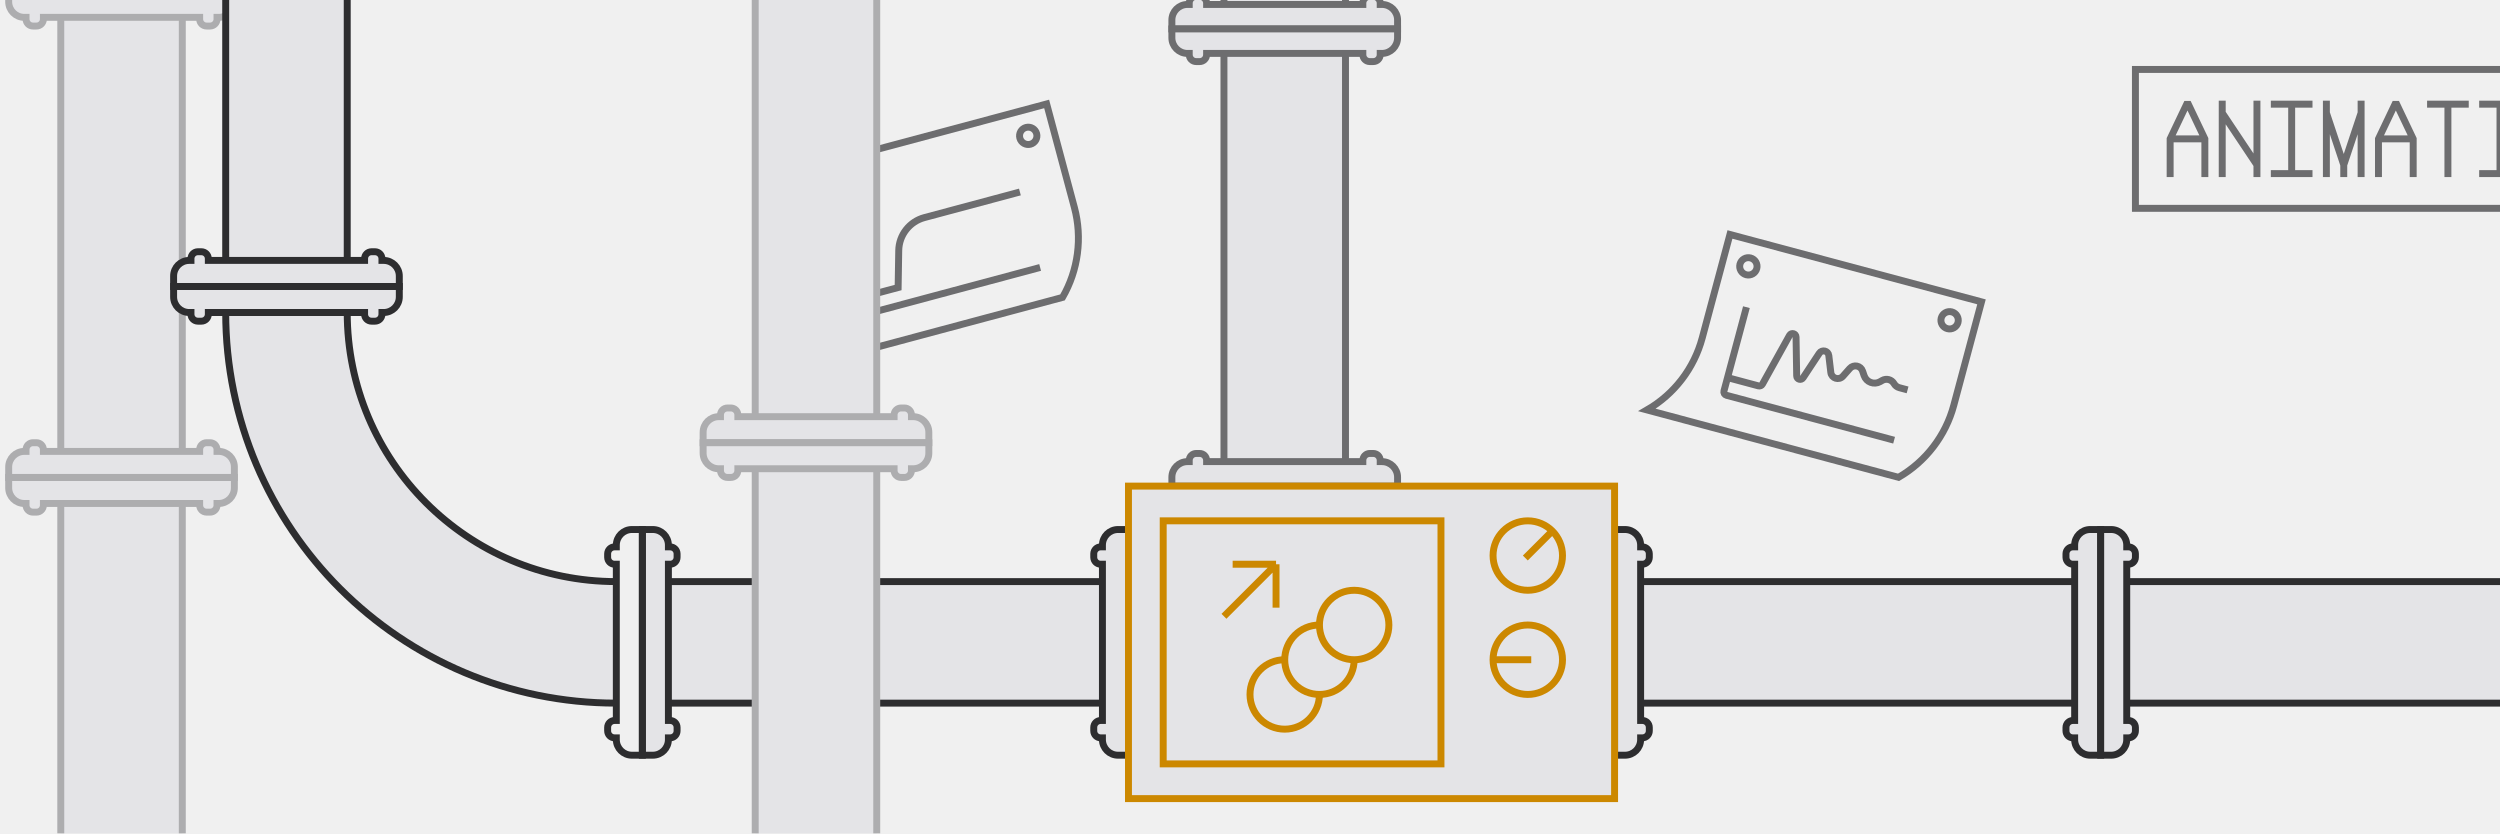
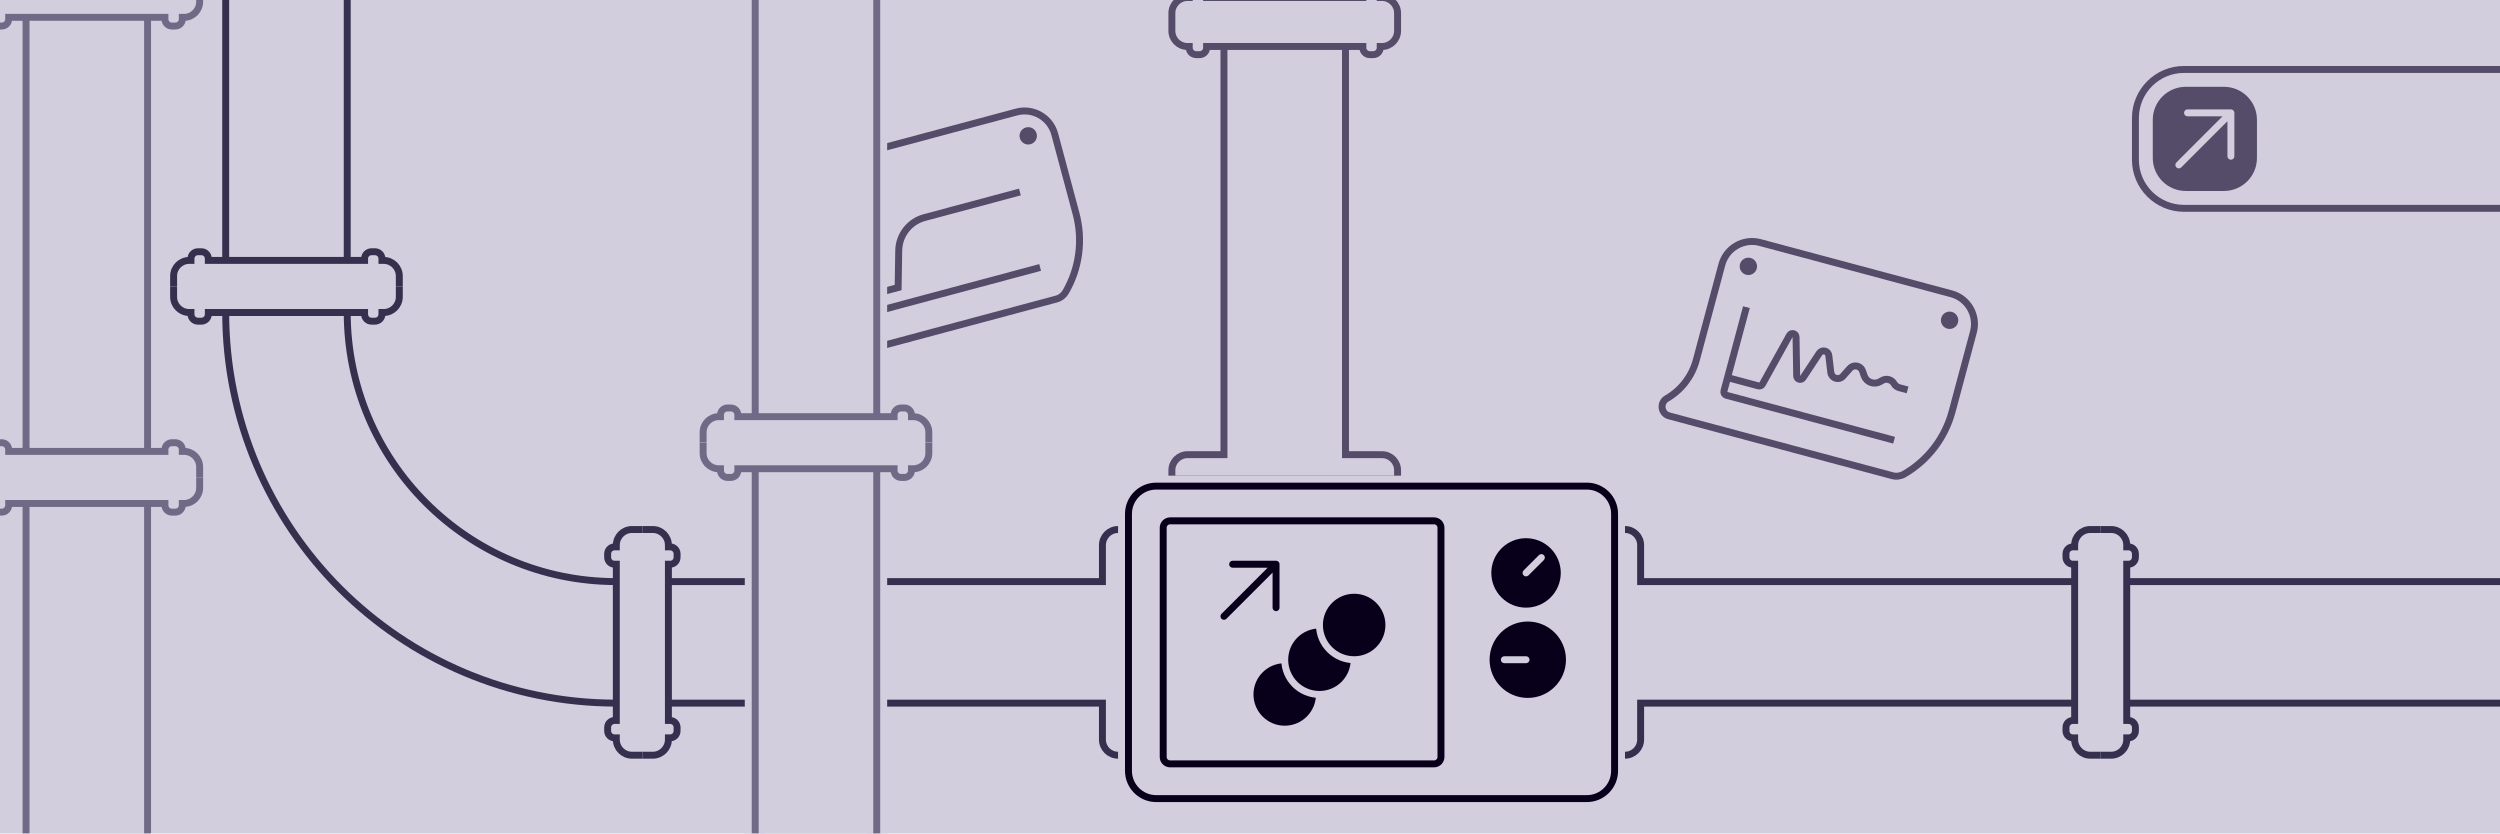
<svg xmlns="http://www.w3.org/2000/svg" width="1440" height="480" viewBox="0 0 1440 480" fill="none">
-   <g clip-path="url(#clip0_2402_1043)">
-     <path d="M135 275L135 281C135 285.971 130.971 290 126 290L125 290L125 291C125 293.209 123.209 295 121 295L119 295C116.791 295 115 293.209 115 291L115 290L105 290L105 540L115 540L115 539C115 536.791 116.791 535 119 535L121 535C123.209 535 125 536.791 125 539L125 540L126 540C130.971 540 135 544.029 135 549L135 555L5 555L5 549C5 544.029 9.029 540 14 540L15 540L15 539C15 536.791 16.791 535 19 535L21 535C23.209 535 25 536.791 25 539L25 540L35 540L35 290L25 290L25 291C25 293.209 23.209 295 21 295L19 295C16.791 295 15 293.209 15 291L15 290L14 290C9.029 290 5 285.971 5 281L5 275L135 275Z" fill="#E4E4E7" />
-     <path d="M105 290L115 290L115 291C115 293.209 116.791 295 119 295L121 295C123.209 295 125 293.209 125 291L125 290L126 290C130.971 290 135 285.971 135 281L135 275L5 275L5 281C5 285.971 9.029 290 14 290L15 290L15 291C15 293.209 16.791 295 19 295L21 295C23.209 295 25 293.209 25 291L25 290L35 290M105 290L105 540M105 290L35 290M105 540L115 540L115 539C115 536.791 116.791 535 119 535L121 535C123.209 535 125 536.791 125 539L125 540L126 540C130.971 540 135 544.029 135 549L135 555L5 555L5 549C5 544.029 9.029 540 14 540L15 540L15 539C15 536.791 16.791 535 19 535L21 535C23.209 535 25 536.791 25 539L25 540L35 540M105 540L35 540M35 540L35 290" stroke="#ADADAF" stroke-width="4" />
-     <path d="M135 -5L135 1C135 5.971 130.971 10 126 10L125 10L125 11C125 13.209 123.209 15 121 15L119 15C116.791 15 115 13.209 115 11L115 10L105 10L105 260L115 260L115 259C115 256.791 116.791 255 119 255L121 255C123.209 255 125 256.791 125 259L125 260L126 260C130.971 260 135 264.029 135 269L135 275L5 275L5 269C5 264.029 9.029 260 14 260L15 260L15 259C15 256.791 16.791 255 19 255L21 255C23.209 255 25 256.791 25 259L25 260L35 260L35 10L25 10L25 11C25 13.209 23.209 15 21 15L19 15C16.791 15 15 13.209 15 11L15 10L14 10C9.029 10 5 5.971 5 1L5 -5L135 -5Z" fill="#E4E4E7" />
-     <path d="M105 10L115 10L115 11C115 13.209 116.791 15 119 15L121 15C123.209 15 125 13.209 125 11L125 10L126 10C130.971 10 135 5.971 135 1L135 -5L5 -5L5 1C5 5.971 9.029 10 14 10L15 10L15 11C15 13.209 16.791 15 19 15L21 15C23.209 15 25 13.209 25 11L25 10L35 10M105 10L105 260M105 10L35 10M105 260L115 260L115 259C115 256.791 116.791 255 119 255L121 255C123.209 255 125 256.791 125 259L125 260L126 260C130.971 260 135 264.029 135 269L135 275L5 275L5 269C5 264.029 9.029 260 14 260L15 260L15 259C15 256.791 16.791 255 19 255L21 255C23.209 255 25 256.791 25 259L25 260L35 260M105 260L35 260M35 260L35 10" stroke="#ADADAF" stroke-width="4" />
-     <path d="M805 -246.667L805 -241.559C805 -236.589 800.971 -232.559 796 -232.559L795 -232.559L795 -231.857C795 -229.648 793.209 -227.857 791 -227.857L789 -227.857C786.791 -227.857 785 -229.648 785 -231.857L785 -232.559L775 -232.559L775 2.56L785 2.56L785 1.857C785 -0.352 786.791 -2.143 789 -2.143L791 -2.143C793.209 -2.143 795 -0.352 795 1.857L795 2.56L796 2.56C800.971 2.56 805 6.589 805 11.56L805 16.667L675 16.667L675 11.56C675 6.589 679.029 2.56 684 2.56L685 2.56L685 1.857C685 -0.352 686.791 -2.143 689 -2.143L691 -2.143C693.209 -2.143 695 -0.352 695 1.857L695 2.56L705 2.56L705 -232.559L695 -232.559L695 -231.857C695 -229.648 693.209 -227.857 691 -227.857L689 -227.857C686.791 -227.857 685 -229.648 685 -231.857L685 -232.559L684 -232.559C679.029 -232.559 675 -236.589 675 -241.559L675 -246.667L805 -246.667Z" fill="#E4E4E7" />
-     <path d="M775 -232.559L785 -232.559L785 -231.857C785 -229.648 786.791 -227.857 789 -227.857L791 -227.857C793.209 -227.857 795 -229.648 795 -231.857L795 -232.559L796 -232.559C800.971 -232.559 805 -236.589 805 -241.559L805 -246.667L675 -246.667L675 -241.559C675 -236.589 679.029 -232.559 684 -232.559L685 -232.559L685 -231.857C685 -229.648 686.791 -227.857 689 -227.857L691 -227.857C693.209 -227.857 695 -229.648 695 -231.857L695 -232.559L705 -232.559M775 -232.559L775 2.56M775 -232.559L705 -232.559M775 2.56L785 2.56L785 1.857C785 -0.352 786.791 -2.143 789 -2.143L791 -2.143C793.209 -2.143 795 -0.352 795 1.857L795 2.56L796 2.56C800.971 2.56 805 6.589 805 11.56L805 16.667L675 16.667L675 11.56C675 6.589 679.029 2.56 684 2.56L685 2.56L685 1.857C685 -0.352 686.791 -2.143 689 -2.143L691 -2.143C693.209 -2.143 695 -0.352 695 1.857L695 2.56L705 2.56M775 2.56L705 2.56M705 2.56L705 -232.559" stroke="#6D6D6F" stroke-width="4" />
-     <path d="M805 16.667L805 21.774C805 26.744 800.971 30.774 796 30.774L795 30.774L795 31.476C795 33.685 793.209 35.476 791 35.476L789 35.476C786.791 35.476 785 33.685 785 31.476L785 30.774L775 30.774L775 265.893L785 265.893L785 265.191C785 262.981 786.791 261.191 789 261.191L791 261.191C793.209 261.191 795 262.981 795 265.191L795 265.893L796 265.893C800.971 265.893 805 269.922 805 274.893L805 280L675 280L675 274.893C675 269.922 679.029 265.893 684 265.893L685 265.893L685 265.191C685 262.981 686.791 261.191 689 261.191L691 261.191C693.209 261.191 695 262.981 695 265.191L695 265.893L705 265.893L705 30.774L695 30.774L695 31.476C695 33.685 693.209 35.476 691 35.476L689 35.476C686.791 35.476 685 33.685 685 31.476L685 30.774L684 30.774C679.029 30.774 675 26.744 675 21.774L675 16.667L805 16.667Z" fill="#E4E4E7" />
-     <path d="M775 30.774L785 30.774L785 31.476C785 33.685 786.791 35.476 789 35.476L791 35.476C793.209 35.476 795 33.685 795 31.476L795 30.774L796 30.774C800.971 30.774 805 26.744 805 21.774L805 16.667L675 16.667L675 21.774C675 26.744 679.029 30.774 684 30.774L685 30.774L685 31.476C685 33.685 686.791 35.476 689 35.476L691 35.476C693.209 35.476 695 33.685 695 31.476L695 30.774L705 30.774M775 30.774L775 265.893M775 30.774L705 30.774M775 265.893L785 265.893L785 265.191C785 262.981 786.791 261.191 789 261.191L791 261.191C793.209 261.191 795 262.981 795 265.191L795 265.893L796 265.893C800.971 265.893 805 269.922 805 274.893L805 280L675 280L675 274.893C675 269.922 679.029 265.893 684 265.893L685 265.893L685 265.191C685 262.981 686.791 261.191 689 261.191L691 261.191C693.209 261.191 695 262.981 695 265.191L695 265.893L705 265.893M775 265.893L705 265.893M705 265.893L705 30.774" stroke="#6D6D6F" stroke-width="4" />
-     <path d="M650 435L644 435C639.029 435 635 430.971 635 426L635 425L634 425C631.791 425 630 423.209 630 421L630 419C630 416.791 631.791 415 634 415L635 415L635 405L385 405L385 415L386 415C388.209 415 390 416.791 390 419L390 421C390 423.209 388.209 425 386 425L385 425L385 426C385 430.971 380.971 435 376 435L370 435L370 305L376 305C380.971 305 385 309.029 385 314L385 315L386 315C388.209 315 390 316.791 390 319L390 321C390 323.209 388.209 325 386 325L385 325L385 335L635 335L635 325L634 325C631.791 325 630 323.209 630 321L630 319C630 316.791 631.791 315 634 315L635 315L635 314C635 309.029 639.029 305 644 305L650 305L650 435Z" fill="#E4E4E7" />
-     <path d="M635 405L635 415L634 415C631.791 415 630 416.791 630 419L630 421C630 423.209 631.791 425 634 425L635 425L635 426C635 430.971 639.029 435 644 435L650 435L650 305L644 305C639.029 305 635 309.029 635 314L635 315L634 315C631.791 315 630 316.791 630 319L630 321C630 323.209 631.791 325 634 325L635 325L635 335M635 405L385 405M635 405L635 335M385 405L385 415L386 415C388.209 415 390 416.791 390 419L390 421C390 423.209 388.209 425 386 425L385 425L385 426C385 430.971 380.971 435 376 435L370 435L370 305L376 305C380.971 305 385 309.029 385 314L385 315L386 315C388.209 315 390 316.791 390 319L390 321C390 323.209 388.209 325 386 325L385 325L385 335M385 405L385 335M385 335L635 335" stroke="#2D2D2F" stroke-width="4" />
-     <path d="M1210 435L1204 435C1199.03 435 1195 430.971 1195 426L1195 425L1194 425C1191.79 425 1190 423.209 1190 421L1190 419C1190 416.791 1191.79 415 1194 415L1195 415L1195 405L945 405L945 415L946 415C948.209 415 950 416.791 950 419L950 421C950 423.209 948.209 425 946 425L945 425L945 426C945 430.971 940.971 435 936 435L930 435L930 305L936 305C940.971 305 945 309.029 945 314L945 315L946 315C948.209 315 950 316.791 950 319L950 321C950 323.209 948.209 325 946 325L945 325L945 335L1195 335L1195 325L1194 325C1191.79 325 1190 323.209 1190 321L1190 319C1190 316.791 1191.79 315 1194 315L1195 315L1195 314C1195 309.029 1199.03 305 1204 305L1210 305L1210 435Z" fill="#E4E4E7" />
-     <path d="M1195 405L1195 415L1194 415C1191.79 415 1190 416.791 1190 419L1190 421C1190 423.209 1191.79 425 1194 425L1195 425L1195 426C1195 430.971 1199.03 435 1204 435L1210 435L1210 305L1204 305C1199.03 305 1195 309.029 1195 314L1195 315L1194 315C1191.79 315 1190 316.791 1190 319L1190 321C1190 323.209 1191.79 325 1194 325L1195 325L1195 335M1195 405L945 405M1195 405L1195 335M945 405L945 415L946 415C948.209 415 950 416.791 950 419L950 421C950 423.209 948.209 425 946 425L945 425L945 426C945 430.971 940.971 435 936 435L930 435L930 305L936 305C940.971 305 945 309.029 945 314L945 315L946 315C948.209 315 950 316.791 950 319L950 321C950 323.209 948.209 325 946 325L945 325L945 335M945 405L945 335M945 335L1195 335" stroke="#2D2D2F" stroke-width="4" />
-     <path d="M1490 435L1484 435C1479.03 435 1475 430.971 1475 426L1475 425L1474 425C1471.79 425 1470 423.209 1470 421L1470 419C1470 416.791 1471.79 415 1474 415L1475 415L1475 405L1225 405L1225 415L1226 415C1228.21 415 1230 416.791 1230 419L1230 421C1230 423.209 1228.21 425 1226 425L1225 425L1225 426C1225 430.971 1220.97 435 1216 435L1210 435L1210 305L1216 305C1220.97 305 1225 309.029 1225 314L1225 315L1226 315C1228.21 315 1230 316.791 1230 319L1230 321C1230 323.209 1228.21 325 1226 325L1225 325L1225 335L1475 335L1475 325L1474 325C1471.79 325 1470 323.209 1470 321L1470 319C1470 316.791 1471.79 315 1474 315L1475 315L1475 314C1475 309.029 1479.03 305 1484 305L1490 305L1490 435Z" fill="#E4E4E7" />
-     <path d="M1475 405L1475 415L1474 415C1471.79 415 1470 416.791 1470 419L1470 421C1470 423.209 1471.79 425 1474 425L1475 425L1475 426C1475 430.971 1479.03 435 1484 435L1490 435L1490 305L1484 305C1479.03 305 1475 309.029 1475 314L1475 315L1474 315C1471.79 315 1470 316.791 1470 319L1470 321C1470 323.209 1471.79 325 1474 325L1475 325L1475 335M1475 405L1225 405M1475 405L1475 335M1225 405L1225 415L1226 415C1228.21 415 1230 416.791 1230 419L1230 421C1230 423.209 1228.21 425 1226 425L1225 425L1225 426C1225 430.971 1220.97 435 1216 435L1210 435L1210 305L1216 305C1220.97 305 1225 309.029 1225 314L1225 315L1226 315C1228.21 315 1230 316.791 1230 319L1230 321C1230 323.209 1228.21 325 1226 325L1225 325L1225 335M1225 405L1225 335M1225 335L1475 335" stroke="#2D2D2F" stroke-width="4" />
-     <path d="M120 180L130 180L200 180L210 180L210 181C210 183.209 211.791 185 214 185L216 185C218.209 185 220 183.209 220 181L220 180L221 180C225.971 180 230 175.97 230 171L230 165L100 165L100 171C100 175.97 104.029 180 109 180L110 180L110 181C110 183.209 111.791 185 114 185L116 185C118.209 185 120 183.209 120 181L120 180Z" fill="#E4E4E7" />
-     <path d="M355 405L355 335V335C269.396 335 200 265.604 200 180V180L130 180V180C130 304.264 230.736 405 355 405V405Z" fill="#E4E4E7" />
-     <path d="M355 405L355 415L354 415C351.791 415 350 416.791 350 419L350 421C350 423.209 351.791 425 354 425L355 425L355 426C355 430.97 359.029 435 364 435L370 435L370 305L364 305C359.029 305 355 309.029 355 314L355 315L354 315C351.791 315 350 316.791 350 319L350 321C350 323.209 351.791 325 354 325L355 325L355 335M355 405L355 335M355 405V405C230.736 405 130 304.264 130 180V180M355 335V335C269.396 335 200 265.604 200 180V180M130 180L120 180L120 181C120 183.209 118.209 185 116 185L114 185C111.791 185 110 183.209 110 181L110 180L109 180C104.029 180 100 175.97 100 171L100 165L230 165L230 171C230 175.97 225.971 180 221 180L220 180L220 181C220 183.209 218.209 185 216 185L214 185C211.791 185 210 183.209 210 181L210 180L200 180M130 180L200 180" stroke="#2D2D2F" stroke-width="4" />
-     <path d="M100 165L100 159C100 154.029 104.029 150 109 150L110 150L110 149C110 146.791 111.791 145 114 145L116 145C118.209 145 120 146.791 120 149L120 150L130 150L130 -100L120 -100L120 -99C120 -96.791 118.209 -95 116 -95L114 -95C111.791 -95 110 -96.791 110 -99L110 -100L109 -100C104.029 -100 100 -104.03 100 -109L100 -115L230 -115L230 -109C230 -104.03 225.971 -100 221 -100L220 -100L220 -99C220 -96.791 218.209 -95 216 -95L214 -95C211.791 -95 210 -96.791 210 -99L210 -100L200 -100L200 150L210 150L210 149C210 146.791 211.791 145 214 145L216 145C218.209 145 220 146.791 220 149L220 150L221 150C225.971 150 230 154.029 230 159L230 165L100 165Z" fill="#E4E4E7" />
-     <path d="M130 150L120 150L120 149C120 146.791 118.209 145 116 145L114 145C111.791 145 110 146.791 110 149L110 150L109 150C104.029 150 100 154.029 100 159L100 165L230 165L230 159C230 154.029 225.971 150 221 150L220 150L220 149C220 146.791 218.209 145 216 145L214 145C211.791 145 210 146.791 210 149L210 150L200 150M130 150L130 -100M130 150L200 150M130 -100L120 -100L120 -99C120 -96.791 118.209 -95 116 -95L114 -95C111.791 -95 110 -96.791 110 -99L110 -100L109 -100C104.029 -100 100 -104.03 100 -109L100 -115L230 -115L230 -109C230 -104.03 225.971 -100 221 -100L220 -100L220 -99C220 -96.791 218.209 -95 216 -95L214 -95C211.791 -95 210 -96.791 210 -99L210 -100L200 -100M130 -100L200 -100M200 -100L200 150" stroke="#2D2D2F" stroke-width="4" />
-     <rect x="650" y="280" width="280" height="180" fill="#E4E4E7" stroke="#CC8800" stroke-width="4" />
-     <rect x="670" y="300" width="160" height="140" fill="#E4E4E7" stroke="#CC8800" stroke-width="4" />
-     <circle cx="880" cy="320" r="20" stroke="#CC8800" stroke-width="4" />
-     <circle cx="740" cy="400" r="20" stroke="#CC8800" stroke-width="4" />
-     <circle cx="880" cy="380" r="20" stroke="#CC8800" stroke-width="4" />
-     <path d="M878.586 318.586L877.172 320L880 322.828L881.414 321.414L878.586 318.586ZM881.414 321.414L896.414 306.414L893.586 303.586L878.586 318.586L881.414 321.414Z" fill="#CC8800" />
-     <path d="M880 382H882V378H880V382ZM880 378H860V382H880V378Z" fill="#CC8800" />
-     <path d="M710 325L735 325M735 325L735 350M735 325L705 355" stroke="#CC8800" stroke-width="4" />
-     <circle cx="760" cy="380" r="20" fill="#E4E4E7" stroke="#CC8800" stroke-width="4" />
-     <circle cx="780" cy="360" r="20" fill="#E4E4E7" stroke="#CC8800" stroke-width="4" />
-     <path d="M1248 100V102H1252V100H1248ZM1250 80L1248.19 79.14L1248 79.548V80H1250ZM1260 59L1261.81 58.14H1258.19L1260 59ZM1270 80H1272V79.548L1271.81 79.14L1270 80ZM1268 100V102H1272V100H1268ZM1278 100V102H1282V100H1278ZM1282 60V58H1278V60H1282ZM1298 100V102H1302V100H1298ZM1302 60V58H1298V60H1302ZM1310 58H1308V62H1310V58ZM1330 62H1332V58H1330V62ZM1310 98H1308V102H1310V98ZM1330 102H1332V98H1330V102ZM1338 100V102H1342V100H1338ZM1342 60V58H1338V60H1342ZM1348 100V102H1352V100H1348ZM1362 60V58H1358V60H1362ZM1358 100V102H1362V100H1358ZM1368 100V102H1372V100H1368ZM1370 80L1368.19 79.14L1368 79.548V80H1370ZM1380 59L1381.81 58.14H1378.19L1380 59ZM1390 80H1392V79.548L1391.81 79.14L1390 80ZM1388 100V102H1392V100H1388ZM1400 58H1398V62H1400V58ZM1420 62H1422V58H1420V62ZM1408 100V102H1412V100H1408ZM1430 58H1428V62H1430V58ZM1450 62H1452V58H1450V62ZM1430 98H1428V102H1430V98ZM1450 102H1452V98H1450V102ZM1488 100V102H1492V100H1488ZM1492 60V58H1488V60H1492ZM1508 100V102H1512V100H1508ZM1512 60V58H1508V60H1512ZM1470 62H1472V58H1470V62ZM1252 100V80H1248V100H1252ZM1251.81 80.86L1261.81 59.86L1258.19 58.14L1248.19 79.14L1251.81 80.86ZM1258.19 59.86L1268.19 80.86L1271.81 79.14L1261.81 58.14L1258.19 59.86ZM1268 80V100H1272V80H1268ZM1270 78H1250V82H1270V78ZM1282 100V65H1278V100H1282ZM1282 65V60H1278V65H1282ZM1278.34 66.11L1298.34 96.11L1301.66 93.891L1281.66 63.891L1278.34 66.11ZM1298 95V100H1302V95H1298ZM1302 95V60H1298V95H1302ZM1310 62H1320V58H1310V62ZM1320 62H1330V58H1320V62ZM1318 60V100H1322V60H1318ZM1320 98H1310V102H1320V98ZM1320 102H1330V98H1320V102ZM1342 100V65H1338V100H1342ZM1342 65V60H1338V65H1342ZM1338.1 65.633L1348.1 95.633L1351.9 94.368L1341.9 64.368L1338.1 65.633ZM1348 95V100H1352V95H1348ZM1351.9 95.633L1361.9 65.633L1358.1 64.368L1348.1 94.368L1351.9 95.633ZM1362 65V60H1358V65H1362ZM1358 65V100H1362V65H1358ZM1372 100V80H1368V100H1372ZM1371.81 80.86L1381.81 59.86L1378.19 58.14L1368.19 79.14L1371.81 80.86ZM1378.19 59.86L1388.19 80.86L1391.81 79.14L1381.81 58.14L1378.19 59.86ZM1388 80V100H1392V80H1388ZM1390 78H1370V82H1390V78ZM1400 62H1410V58H1400V62ZM1410 62H1420V58H1410V62ZM1408 60V100H1412V60H1408ZM1430 62H1440V58H1430V62ZM1440 62H1450V58H1440V62ZM1438 60V100H1442V60H1438ZM1440 98H1430V102H1440V98ZM1440 102H1450V98H1440V102ZM1458 70V90H1462V70H1458ZM1478 70V90H1482V70H1478ZM1492 100V65H1488V100H1492ZM1492 65V60H1488V65H1492ZM1488.34 66.11L1508.34 96.11L1511.66 93.891L1491.66 63.891L1488.34 66.11ZM1508 95V100H1512V95H1508ZM1512 95V60H1508V95H1512ZM1478 90C1478 94.418 1474.42 98 1470 98V102C1476.63 102 1482 96.628 1482 90H1478ZM1470 62C1474.42 62 1478 65.582 1478 70H1482C1482 63.373 1476.63 58 1470 58V62ZM1458 90C1458 96.628 1463.37 102 1470 102V98C1465.58 98 1462 94.418 1462 90H1458ZM1462 70C1462 65.582 1465.58 62 1470 62V58C1463.37 58 1458 63.373 1458 70H1462Z" fill="#6D6D6F" />
-     <rect x="1230" y="40" width="300" height="80" stroke="#6D6D6F" stroke-width="4" />
-     <path d="M457.98 98.697L473.953 158.31C478.64 175.803 476.186 194.441 467.131 210.125L612.02 171.302C621.075 155.618 623.529 136.98 618.842 119.487L602.869 59.874L457.98 98.697Z" stroke="#6D6D6F" stroke-width="4" stroke-miterlimit="5.759" stroke-linecap="square" />
-     <circle cx="592.262" cy="78.245" r="5" transform="rotate(-15 592.262 78.2452)" stroke="#6D6D6F" stroke-width="4" />
-     <path d="M487.651 132.158L498.004 170.795M597.184 154.572L500.592 180.454L498.004 170.795M498.004 170.795L517.322 165.618L517.674 144.307C517.821 135.378 523.869 127.629 532.495 125.318L585.538 111.105" stroke="#6D6D6F" stroke-width="4" stroke-miterlimit="5.759" stroke-linecap="square" />
-     <path d="M996.45 135.051L980.477 194.663C975.789 212.156 964.345 227.071 948.661 236.126L1093.55 274.949C1109.23 265.894 1120.68 250.979 1125.37 233.486L1141.34 173.874L996.45 135.051Z" stroke="#6D6D6F" stroke-width="4" stroke-miterlimit="5.759" stroke-linecap="square" />
-     <circle cx="1007.06" cy="153.422" r="5" transform="rotate(15 1007.06 153.422)" stroke="#6D6D6F" stroke-width="4" />
-     <circle cx="1122.97" cy="184.48" r="5" transform="rotate(15 1122.97 184.48)" stroke="#6D6D6F" stroke-width="4" />
-     <path d="M1005.42 178.864L995.063 217.501M1089.07 253.042L994.406 227.678C993.339 227.392 992.706 226.295 992.992 225.228L995.063 217.501M995.063 217.501L1012.87 222.273C1013.76 222.511 1014.69 222.115 1015.14 221.312L1030.77 193.159C1031.76 191.369 1034.48 192.05 1034.52 194.096L1034.89 216.56C1034.92 218.526 1037.47 219.27 1038.56 217.629L1047.91 203.469C1049.45 201.137 1053.06 201.992 1053.39 204.767L1054.55 214.526C1054.96 217.953 1059.23 219.289 1061.52 216.706L1065.49 212.224C1067.7 209.736 1071.77 210.56 1072.83 213.71L1073.73 216.356C1075.02 220.165 1079.47 221.842 1082.95 219.832L1084.14 219.147C1086.53 217.766 1089.59 218.585 1090.97 220.977V220.977C1091.63 222.125 1092.72 222.963 1094 223.306L1096.83 224.064" stroke="#6D6D6F" stroke-width="4" stroke-miterlimit="5.759" stroke-linecap="square" />
-     <path d="M535 -25L535 -19C535 -14.029 530.971 -10 526 -10L525 -10L525 -9C525 -6.791 523.209 -5 521 -5L519 -5C516.791 -5 515 -6.791 515 -9L515 -10L505 -10L505 240L515 240L515 239C515 236.791 516.791 235 519 235L521 235C523.209 235 525 236.791 525 239L525 240L526 240C530.971 240 535 244.029 535 249L535 255L405 255L405 249C405 244.029 409.029 240 414 240L415 240L415 239C415 236.791 416.791 235 419 235L421 235C423.209 235 425 236.791 425 239L425 240L435 240L435 -10L425 -10L425 -9C425 -6.791 423.209 -5 421 -5L419 -5C416.791 -5 415 -6.791 415 -9L415 -10L414 -10C409.029 -10 405 -14.029 405 -19L405 -25L535 -25Z" fill="#E4E4E7" />
-     <path d="M505 -10L515 -10L515 -9C515 -6.791 516.791 -5 519 -5L521 -5C523.209 -5 525 -6.791 525 -9L525 -10L526 -10C530.971 -10 535 -14.029 535 -19L535 -25L405 -25L405 -19C405 -14.029 409.029 -10 414 -10L415 -10L415 -9C415 -6.791 416.791 -5 419 -5L421 -5C423.209 -5 425 -6.791 425 -9L425 -10L435 -10M505 -10L505 240M505 -10L435 -10M505 240L515 240L515 239C515 236.791 516.791 235 519 235L521 235C523.209 235 525 236.791 525 239L525 240L526 240C530.971 240 535 244.029 535 249L535 255L405 255L405 249C405 244.029 409.029 240 414 240L415 240L415 239C415 236.791 416.791 235 419 235L421 235C423.209 235 425 236.791 425 239L425 240L435 240M505 240L435 240M435 240L435 -10" stroke="#ADADAF" stroke-width="4" />
-     <path d="M535 255L535 261C535 265.971 530.971 270 526 270L525 270L525 271C525 273.209 523.209 275 521 275L519 275C516.791 275 515 273.209 515 271L515 270L505 270L505 520L515 520L515 519C515 516.791 516.791 515 519 515L521 515C523.209 515 525 516.791 525 519L525 520L526 520C530.971 520 535 524.029 535 529L535 535L405 535L405 529C405 524.029 409.029 520 414 520L415 520L415 519C415 516.791 416.791 515 419 515L421 515C423.209 515 425 516.791 425 519L425 520L435 520L435 270L425 270L425 271C425 273.209 423.209 275 421 275L419 275C416.791 275 415 273.209 415 271L415 270L414 270C409.029 270 405 265.971 405 261L405 255L535 255Z" fill="#E4E4E7" />
-     <path d="M505 270L515 270L515 271C515 273.209 516.791 275 519 275L521 275C523.209 275 525 273.209 525 271L525 270L526 270C530.971 270 535 265.971 535 261L535 255L405 255L405 261C405 265.971 409.029 270 414 270L415 270L415 271C415 273.209 416.791 275 419 275L421 275C423.209 275 425 273.209 425 271L425 270L435 270M505 270L505 520M505 270L435 270M505 520L515 520L515 519C515 516.791 516.791 515 519 515L521 515C523.209 515 525 516.791 525 519L525 520L526 520C530.971 520 535 524.029 535 529L535 535L405 535L405 529C405 524.029 409.029 520 414 520L415 520L415 519C415 516.791 416.791 515 419 515L421 515C423.209 515 425 516.791 425 519L425 520L435 520M505 520L435 520M435 520L435 270" stroke="#ADADAF" stroke-width="4" />
+   <g clip-path="url(#clip0_9_218)">
+     <rect width="1440" height="480" fill="#D2CEDE" />
+     <path d="M85 290L85 540L95 540L95 539C95 536.791 96.791 535 99 535L101 535C103.209 535 105 536.791 105 539L105 540L106 540C110.971 540 115 544.029 115 549L115 555L-15 555L-15 549C-15 544.029 -10.971 540 -6 540L-5 540L-5 539C-5 536.791 -3.209 535 -1 535L1 535C3.209 535 5 536.791 5 539L5 540L15 540L15 290L85 290Z" fill="#D2CEDE" />
+     <path d="M115 275L115 281C115 285.971 110.971 290 106 290L105 290L105 291C105 293.209 103.209 295 101 295L99 295C96.791 295 95 293.209 95 291L95 290L85 290M-15 275L-15 281C-15 285.971 -10.971 290 -6 290L-5 290L-5 291C-5 293.209 -3.209 295 -1 295L1 295C3.209 295 5 293.209 5 291L5 290L15 290M85 290L85 540M85 290L15 290M85 540L95 540L95 539C95 536.791 96.791 535 99 535L101 535C103.209 535 105 536.791 105 539L105 540L106 540C110.971 540 115 544.029 115 549L115 555L-15 555L-15 549C-15 544.029 -10.971 540 -6 540L-5 540L-5 539C-5 536.791 -3.209 535 -1 535L1 535C3.209 535 5 536.791 5 539L5 540L15 540M85 540L15 540M15 540L15 290" stroke="#716A87" stroke-width="4" />
+     <path d="M115 -5L115 1C115 5.971 110.971 10 106 10L105 10L105 11C105 13.209 103.209 15 101 15L99 15C96.791 15 95 13.209 95 11L95 10L85 10L85 260L15 260L15 10L5 10L5 11C5 13.209 3.209 15 1 15L-1 15C-3.209 15 -5 13.209 -5 11L-5 10L-6 10C-10.971 10 -15 5.971 -15 1L-15 -5L115 -5Z" fill="#D2CEDE" />
+     <path d="M85 10L95 10L95 11C95 13.209 96.791 15 99 15L101 15C103.209 15 105 13.209 105 11L105 10L106 10C110.971 10 115 5.971 115 1L115 -5L-15 -5L-15 1C-15 5.971 -10.971 10 -6 10L-5 10L-5 11C-5 13.209 -3.209 15 -1 15L1 15C3.209 15 5 13.209 5 11L5 10L15 10M85 10L85 260M85 10L15 10M85 260L95 260L95 259C95 256.791 96.791 255 99 255L101 255C103.209 255 105 256.791 105 259L105 260L106 260C110.971 260 115 264.029 115 269L115 275M85 260L15 260M-15 275L-15 269C-15 264.029 -10.971 260 -6 260L-5 260L-5 259C-5 256.791 -3.209 255 -1 255L1 255C3.209 255 5 256.791 5 259L5 260L15 260M15 260L15 10" stroke="#716A87" stroke-width="4" />
+     <path d="M805 -250.667L805 -245.559C805 -240.589 800.971 -236.559 796 -236.559L795 -236.559L795 -235.857C795 -233.648 793.209 -231.857 791 -231.857L789 -231.857C786.791 -231.857 785 -233.648 785 -235.857L785 -236.559L775 -236.559L775 -1.44L705 -1.44L705 -236.559L695 -236.559L695 -235.857C695 -233.648 693.209 -231.857 691 -231.857L689 -231.857C686.791 -231.857 685 -233.648 685 -235.857L685 -236.559L684 -236.559C679.029 -236.559 675 -240.589 675 -245.559L675 -250.667L805 -250.667Z" fill="#D2CEDE" />
+     <path d="M775 -236.559L785 -236.559L785 -235.857C785 -233.648 786.791 -231.857 789 -231.857L791 -231.857C793.209 -231.857 795 -233.648 795 -235.857L795 -236.559L796 -236.559C800.971 -236.559 805 -240.589 805 -245.559L805 -250.667L675 -250.667L675 -245.559C675 -240.589 679.029 -236.559 684 -236.559L685 -236.559L685 -235.857C685 -233.648 686.791 -231.857 689 -231.857L691 -231.857C693.209 -231.857 695 -233.648 695 -235.857L695 -236.559L705 -236.559M775 -236.559L775 -1.44M775 -236.559L705 -236.559M775 -1.44L785 -1.44L785 -2.143C785 -4.352 786.791 -6.143 789 -6.143L791 -6.143C793.209 -6.143 795 -4.352 795 -2.143L795 -1.44L796 -1.44C800.971 -1.44 805 2.589 805 7.56L805 12.667M775 -1.44L705 -1.44M675 12.667L675 7.56C675 2.589 679.029 -1.44 684 -1.44L685 -1.44L685 -2.143C685 -4.352 686.791 -6.143 689 -6.143L691 -6.143C693.209 -6.143 695 -4.352 695 -2.143L695 -1.44L705 -1.44M705 -1.44L705 -236.559" stroke="#544C68" stroke-width="4" />
+     <path d="M775 261.893L775 26.774L705 26.774L705 261.893L695 261.893L685 261.893L684 261.893C679.029 261.893 675 265.922 675 270.893L675 276L805 276L805 270.893C805 265.922 800.971 261.893 796 261.893L795 261.893L785 261.893L775 261.893Z" fill="#D2CEDE" />
+     <path d="M805 12.667L805 17.774C805 22.744 800.971 26.774 796 26.774L795 26.774L795 27.476C795 29.685 793.209 31.476 791 31.476L789 31.476C786.791 31.476 785 29.685 785 27.476L785 26.774L775 26.774M675 12.667L675 17.774C675 22.744 679.029 26.774 684 26.774L685 26.774L685 27.476C685 29.685 686.791 31.476 689 31.476L691 31.476C693.209 31.476 695 29.685 695 27.476L695 26.774L705 26.774M775 26.774L775 261.893L785 261.893L795 261.893L796 261.893C800.971 261.893 805 265.922 805 270.893L805 276L675 276L675 270.893C675 265.922 679.029 261.893 684 261.893L685 261.893L695 261.893L705 261.893L705 26.774M775 26.774L705 26.774" stroke="#544C68" stroke-width="4" />
+     <path d="M644 435L650 435L650 305L644 305C639.029 305 635 309.029 635 314L635 315L635 325L635 335L385 335L385 405L635 405L635 415L635 425L635 426C635 430.971 639.029 435 644 435Z" fill="#D2CEDE" />
+     <path d="M385 405L635 405L635 415L635 425L635 426C635 430.971 639.029 435 644 435L650 435L650 305L644 305C639.029 305 635 309.029 635 314L635 315L635 325L635 335L385 335M385 405L385 415L386 415C388.209 415 390 416.791 390 419L390 421C390 423.209 388.209 425 386 425L385 425L385 426C385 430.97 380.971 435 376 435L370 435M385 405L385 335M370 305L376 305C380.971 305 385 309.029 385 314L385 315L386 315C388.209 315 390 316.791 390 319L390 321C390 323.209 388.209 325 386 325L385 325L385 335" stroke="#36304F" stroke-width="4" />
+     <path d="M945 405L1195 405L1195 335L945 335L945 325L945 315L945 314C945 309.029 940.971 305 936 305L930 305L930 435L936 435C940.971 435 945 430.97 945 426L945 425L945 415L945 405Z" fill="#D2CEDE" />
+     <path d="M1210 435L1204 435C1199.03 435 1195 430.971 1195 426L1195 425L1194 425C1191.79 425 1190 423.209 1190 421L1190 419C1190 416.791 1191.79 415 1194 415L1195 415L1195 405M1210 305L1204 305C1199.03 305 1195 309.029 1195 314L1195 315L1194 315C1191.79 315 1190 316.791 1190 319L1190 321C1190 323.209 1191.79 325 1194 325L1195 325L1195 335M1195 405L945 405L945 415L945 425L945 426C945 430.97 940.971 435 936 435L930 435L930 305L936 305C940.971 305 945 309.029 945 314L945 315L945 325L945 335L1195 335M1195 405L1195 335" stroke="#36304F" stroke-width="4" />
+     <path d="M1490 435L1484 435C1479.03 435 1475 430.971 1475 426L1475 425L1474 425C1471.79 425 1470 423.209 1470 421L1470 419C1470 416.791 1471.79 415 1474 415L1475 415L1475 405L1225 405L1225 335L1475 335L1475 325L1474 325C1471.79 325 1470 323.209 1470 321L1470 319C1470 316.791 1471.79 315 1474 315L1475 315L1475 314C1475 309.029 1479.03 305 1484 305L1490 305L1490 435Z" fill="#D2CEDE" />
+     <path d="M1475 405L1475 415L1474 415C1471.79 415 1470 416.791 1470 419L1470 421C1470 423.209 1471.79 425 1474 425L1475 425L1475 426C1475 430.971 1479.03 435 1484 435L1490 435L1490 305L1484 305C1479.03 305 1475 309.029 1475 314L1475 315L1474 315C1471.79 315 1470 316.791 1470 319L1470 321C1470 323.209 1471.79 325 1474 325L1475 325L1475 335M1475 405L1225 405M1475 405L1475 335M1225 405L1225 415L1226 415C1228.21 415 1230 416.791 1230 419L1230 421C1230 423.209 1228.21 425 1226 425L1225 425L1225 426C1225 430.971 1220.97 435 1216 435L1210 435M1225 405L1225 335M1210 305L1216 305C1220.97 305 1225 309.029 1225 314L1225 315L1226 315C1228.21 315 1230 316.791 1230 319L1230 321C1230 323.209 1228.21 325 1226 325L1225 325L1225 335M1225 335L1475 335" stroke="#36304F" stroke-width="4" />
+     <path d="M355 405L355 335V335C269.396 335 200 265.604 200 180V180L130 180V180C130 304.264 230.736 405 355 405V405Z" fill="#D2CEDE" />
+     <path d="M370 435L364 435C359.029 435 355 430.97 355 426L355 425L354 425C351.791 425 350 423.209 350 421L350 419C350 416.791 351.791 415 354 415L355 415L355 405M370 305L364 305C359.029 305 355 309.029 355 314L355 315L354 315C351.791 315 350 316.791 350 319L350 321C350 323.209 351.791 325 354 325L355 325L355 335M355 405L355 335M355 405V405C230.736 405 130 304.264 130 180V180M355 335V335C269.396 335 200 265.604 200 180V180M130 180L120 180L120 181C120 183.209 118.209 185 116 185L114 185C111.791 185 110 183.209 110 181L110 180L109 180C104.029 180 100 175.97 100 171L100 165M130 180L200 180M230 165L230 171C230 175.97 225.971 180 221 180L220 180L220 181C220 183.209 218.209 185 216 185L214 185C211.791 185 210 183.209 210 181L210 180L200 180" stroke="#36304F" stroke-width="4" />
+     <path d="M130 150L130 -100L120 -100L120 -99C120 -96.791 118.209 -95 116 -95L114 -95C111.791 -95 110 -96.791 110 -99L110 -100L109 -100C104.029 -100 100 -104.03 100 -109L100 -115L230 -115L230 -109C230 -104.03 225.971 -100 221 -100L220 -100L220 -99C220 -96.791 218.209 -95 216 -95L214 -95C211.791 -95 210 -96.791 210 -99L210 -100L200 -100L200 150L130 150Z" fill="#D2CEDE" />
+     <path d="M100 165L100 159C100 154.029 104.029 150 109 150L110 150L110 149C110 146.791 111.791 145 114 145L116 145C118.209 145 120 146.791 120 149L120 150L130 150M230 165L230 159C230 154.029 225.971 150 221 150L220 150L220 149C220 146.791 218.209 145 216 145L214 145C211.791 145 210 146.791 210 149L210 150L200 150M130 150L130 -100M130 150L200 150M130 -100L120 -100L120 -99C120 -96.791 118.209 -95 116 -95L114 -95C111.791 -95 110 -96.791 110 -99L110 -100L109 -100C104.029 -100 100 -104.03 100 -109L100 -115L230 -115L230 -109C230 -104.03 225.971 -100 221 -100L220 -100L220 -99C220 -96.791 218.209 -95 216 -95L214 -95C211.791 -95 210 -96.791 210 -99L210 -100L200 -100M130 -100L200 -100M200 -100L200 150" stroke="#36304F" stroke-width="4" />
+     <rect x="650" y="280" width="280" height="180" rx="16" fill="#D2CEDE" stroke="#D2CEDE" stroke-width="12" />
+     <rect x="650" y="280" width="280" height="180" rx="16" fill="#D2CEDE" stroke="#08001B" stroke-width="4" />
+     <rect x="670" y="300" width="160" height="140" rx="4" fill="#D2CEDE" stroke="#08001B" stroke-width="4" />
+     <circle cx="880" cy="380" r="20" stroke="#08001B" stroke-width="4" />
+     <path d="M710 325L735 325M735 325L735 350M735 325L705 355" stroke="#08001B" stroke-width="4" stroke-linecap="round" stroke-linejoin="round" />
+     <circle cx="740" cy="400" r="20" fill="#08001B" stroke="#D2CEDE" stroke-width="4" />
+     <circle cx="760" cy="380" r="20" fill="#08001B" stroke="#D2CEDE" stroke-width="4" />
+     <circle cx="780" cy="360" r="20" fill="#08001B" stroke="#D2CEDE" stroke-width="4" />
+     <rect width="250" height="80" rx="28" transform="matrix(1 0 0 -1 1230 120)" stroke="#544C68" stroke-width="4" />
+     <path fill-rule="evenodd" clip-rule="evenodd" d="M1281 50C1291.49 50 1300 58.507 1300 69L1300 91C1300 101.493 1291.49 110 1281 110L1259 110C1248.51 110 1240 101.493 1240 91L1240 69C1240 58.507 1248.51 50 1259 50L1281 50ZM1285 63C1286.1 63 1287 63.895 1287 65L1287 90C1287 91.105 1286.1 92 1285 92C1283.9 92 1283 91.105 1283 90L1283 69.828L1256.41 96.414C1255.63 97.195 1254.37 97.195 1253.59 96.414C1252.8 95.633 1252.8 94.367 1253.59 93.586L1280.17 67L1260 67C1258.9 67 1258 66.105 1258 65C1258 63.895 1258.9 63 1260 63L1285 63Z" fill="#544C68" />
+     <path d="M462.638 116.084L477.368 171.054C479.868 180.387 478.559 190.331 473.728 198.699C471.294 202.916 475.172 207.971 479.875 206.71L608.457 172.257C610.738 171.646 612.684 170.153 613.865 168.107C621.739 154.469 623.872 138.262 619.797 123.05L607.527 77.261C604.954 67.658 595.084 61.96 585.482 64.533L475.366 94.038C465.764 96.611 460.065 106.481 462.638 116.084Z" stroke="#544C68" stroke-width="4" stroke-miterlimit="5.759" stroke-linecap="square" />
+     <circle cx="592.262" cy="78.245" r="5" transform="rotate(-15 592.262 78.2452)" fill="#544C68" />
+     <path d="M487.651 132.158L498.004 170.795M597.184 154.572L500.592 180.454L498.004 170.795M498.004 170.795L517.322 165.618L517.674 144.307C517.821 135.378 523.869 127.629 532.495 125.318L585.538 111.105" stroke="#544C68" stroke-width="4" stroke-miterlimit="5.759" stroke-linecap="square" />
+     <path d="M991.791 152.437L977.062 207.407C974.561 216.741 968.455 224.698 960.087 229.529C955.871 231.964 956.702 238.281 961.405 239.541L1089.99 273.994C1092.27 274.605 1094.7 274.285 1096.75 273.104C1110.38 265.23 1120.33 252.261 1124.41 237.05L1136.68 191.26C1139.25 181.658 1133.55 171.788 1123.95 169.215L1013.84 139.709C1004.23 137.136 994.364 142.835 991.791 152.437Z" stroke="#544C68" stroke-width="4" stroke-miterlimit="5.759" stroke-linecap="square" />
+     <circle cx="1007.06" cy="153.422" r="5" transform="rotate(15 1007.06 153.422)" fill="#544C68" />
+     <circle cx="1122.97" cy="184.48" r="5" transform="rotate(15 1122.97 184.48)" fill="#544C68" />
+     <path d="M1005.42 178.864L995.063 217.501M1089.07 253.042L994.406 227.678C993.339 227.392 992.706 226.295 992.992 225.229L995.063 217.501M995.063 217.501L1012.87 222.273C1013.76 222.511 1014.69 222.115 1015.14 221.312L1030.77 193.159C1031.76 191.369 1034.48 192.05 1034.52 194.097L1034.89 216.56C1034.92 218.526 1037.47 219.27 1038.56 217.629L1047.91 203.469C1049.45 201.137 1053.06 201.992 1053.39 204.767L1054.55 214.526C1054.96 217.953 1059.23 219.289 1061.52 216.706L1065.49 212.224C1067.7 209.736 1071.77 210.56 1072.83 213.71L1073.73 216.356C1075.02 220.165 1079.47 221.842 1082.95 219.832L1084.14 219.147C1086.53 217.766 1089.59 218.585 1090.97 220.977V220.977C1091.63 222.125 1092.72 222.963 1094 223.306L1096.83 224.064" stroke="#544C68" stroke-width="4" stroke-miterlimit="5.759" stroke-linecap="square" />
+     <path d="M535 -25L535 -19C535 -14.029 530.971 -10 526 -10L525 -10L525 -9C525 -6.791 523.209 -5 521 -5L519 -5C516.791 -5 515 -6.791 515 -9L515 -10L505 -10L505 240L435 240L435 -10L425 -10L425 -9C425 -6.791 423.209 -5 421 -5L419 -5C416.791 -5 415 -6.791 415 -9L415 -10L414 -10C409.029 -10 405 -14.029 405 -19L405 -25L535 -25Z" fill="#D2CEDE" />
+     <path d="M505 -10L515 -10L515 -9C515 -6.791 516.791 -5 519 -5L521 -5C523.209 -5 525 -6.791 525 -9L525 -10L526 -10C530.971 -10 535 -14.029 535 -19L535 -25L405 -25L405 -19C405 -14.029 409.029 -10 414 -10L415 -10L415 -9C415 -6.791 416.791 -5 419 -5L421 -5C423.209 -5 425 -6.791 425 -9L425 -10L435 -10M505 -10L505 240M505 -10L435 -10M505 240L515 240L515 239C515 236.791 516.791 235 519 235L521 235C523.209 235 525 236.791 525 239L525 240L526 240C530.971 240 535 244.029 535 249L535 255M505 240L435 240M405 255L405 249C405 244.029 409.029 240 414 240L415 240L415 239C415 236.791 416.791 235 419 235L421 235C423.209 235 425 236.791 425 239L425 240L435 240M435 240L435 -10" stroke="#D2CEDE" stroke-width="12" />
+     <path d="M535 -25L535 -19C535 -14.029 530.971 -10 526 -10L525 -10L525 -9C525 -6.791 523.209 -5 521 -5L519 -5C516.791 -5 515 -6.791 515 -9L515 -10L505 -10L505 240L435 240L435 -10L425 -10L425 -9C425 -6.791 423.209 -5 421 -5L419 -5C416.791 -5 415 -6.791 415 -9L415 -10L414 -10C409.029 -10 405 -14.029 405 -19L405 -25L535 -25Z" fill="#D2CEDE" />
+     <path d="M505 -10L515 -10L515 -9C515 -6.791 516.791 -5 519 -5L521 -5C523.209 -5 525 -6.791 525 -9L525 -10L526 -10C530.971 -10 535 -14.029 535 -19L535 -25L405 -25L405 -19C405 -14.029 409.029 -10 414 -10L415 -10L415 -9C415 -6.791 416.791 -5 419 -5L421 -5C423.209 -5 425 -6.791 425 -9L425 -10L435 -10M505 -10L505 240M505 -10L435 -10M505 240L515 240L515 239C515 236.791 516.791 235 519 235L521 235C523.209 235 525 236.791 525 239L525 240L526 240C530.971 240 535 244.029 535 249L535 255M505 240L435 240M405 255L405 249C405 244.029 409.029 240 414 240L415 240L415 239C415 236.791 416.791 235 419 235L421 235C423.209 235 425 236.791 425 239L425 240L435 240M435 240L435 -10" stroke="#716A87" stroke-width="4" />
+     <path d="M505 270L505 520L515 520L515 519C515 516.791 516.791 515 519 515L521 515C523.209 515 525 516.791 525 519L525 520L526 520C530.971 520 535 524.029 535 529L535 535L405 535L405 529C405 524.029 409.029 520 414 520L415 520L415 519C415 516.791 416.791 515 419 515L421 515C423.209 515 425 516.791 425 519L425 520L435 520L435 270L505 270Z" fill="#D2CEDE" />
+     <path d="M535 255L535 261C535 265.971 530.971 270 526 270L525 270L525 271C525 273.209 523.209 275 521 275L519 275C516.791 275 515 273.209 515 271L515 270L505 270M405 255L405 261C405 265.971 409.029 270 414 270L415 270L415 271C415 273.209 416.791 275 419 275L421 275C423.209 275 425 273.209 425 271L425 270L435 270M505 270L505 520M505 270L435 270M505 520L515 520L515 519C515 516.791 516.791 515 519 515L521 515C523.209 515 525 516.791 525 519L525 520L526 520C530.971 520 535 524.029 535 529L535 535L405 535L405 529C405 524.029 409.029 520 414 520L415 520L415 519C415 516.791 416.791 515 419 515L421 515C423.209 515 425 516.791 425 519L425 520L435 520M505 520L435 520M435 520L435 270" stroke="#D2CEDE" stroke-width="12" />
+     <path d="M505 270L505 520L515 520L515 519C515 516.791 516.791 515 519 515L521 515C523.209 515 525 516.791 525 519L525 520L526 520C530.971 520 535 524.029 535 529L535 535L405 535L405 529C405 524.029 409.029 520 414 520L415 520L415 519C415 516.791 416.791 515 419 515L421 515C423.209 515 425 516.791 425 519L425 520L435 520L435 270L505 270Z" fill="#D2CEDE" />
+     <path d="M535 255L535 261C535 265.971 530.971 270 526 270L525 270L525 271C525 273.209 523.209 275 521 275L519 275C516.791 275 515 273.209 515 271L515 270L505 270M405 255L405 261C405 265.971 409.029 270 414 270L415 270L415 271C415 273.209 416.791 275 419 275L421 275C423.209 275 425 273.209 425 271L425 270L435 270M505 270L505 520M505 270L435 270M505 520L515 520L515 519C515 516.791 516.791 515 519 515L521 515C523.209 515 525 516.791 525 519L525 520L526 520C530.971 520 535 524.029 535 529L535 535L405 535L405 529C405 524.029 409.029 520 414 520L415 520L415 519C415 516.791 416.791 515 419 515L421 515C423.209 515 425 516.791 425 519L425 520L435 520M505 520L435 520M435 520L435 270" stroke="#716A87" stroke-width="4" />
+     <path fill-rule="evenodd" clip-rule="evenodd" d="M879 400C890.046 400 899 391.046 899 380C899 368.954 890.046 360 879 360C867.954 360 859 368.954 859 380C859 391.046 867.954 400 879 400ZM866.5 378C865.395 378 864.5 378.895 864.5 380C864.5 381.105 865.395 382 866.5 382H879C880.105 382 881 381.105 881 380C881 378.895 880.105 378 879 378H866.5Z" fill="#08001B" />
+     <path fill-rule="evenodd" clip-rule="evenodd" d="M864.858 315.858C857.047 323.668 857.047 336.332 864.858 344.142C872.668 351.953 885.332 351.953 893.142 344.142C900.953 336.332 900.953 323.668 893.142 315.858C885.332 308.047 872.668 308.047 864.858 315.858ZM889.253 322.575C890.034 321.794 890.034 320.528 889.253 319.747C888.472 318.966 887.206 318.966 886.425 319.747L877.586 328.586C876.805 329.367 876.805 330.633 877.586 331.414C878.367 332.195 879.633 332.195 880.414 331.414L889.253 322.575Z" fill="#08001B" />
  </g>
  <defs>
-     <clipPath id="clip0_2402_1043">
+     <clipPath id="clip0_9_218">
      <rect width="1440" height="480" fill="white" />
    </clipPath>
  </defs>
</svg>
